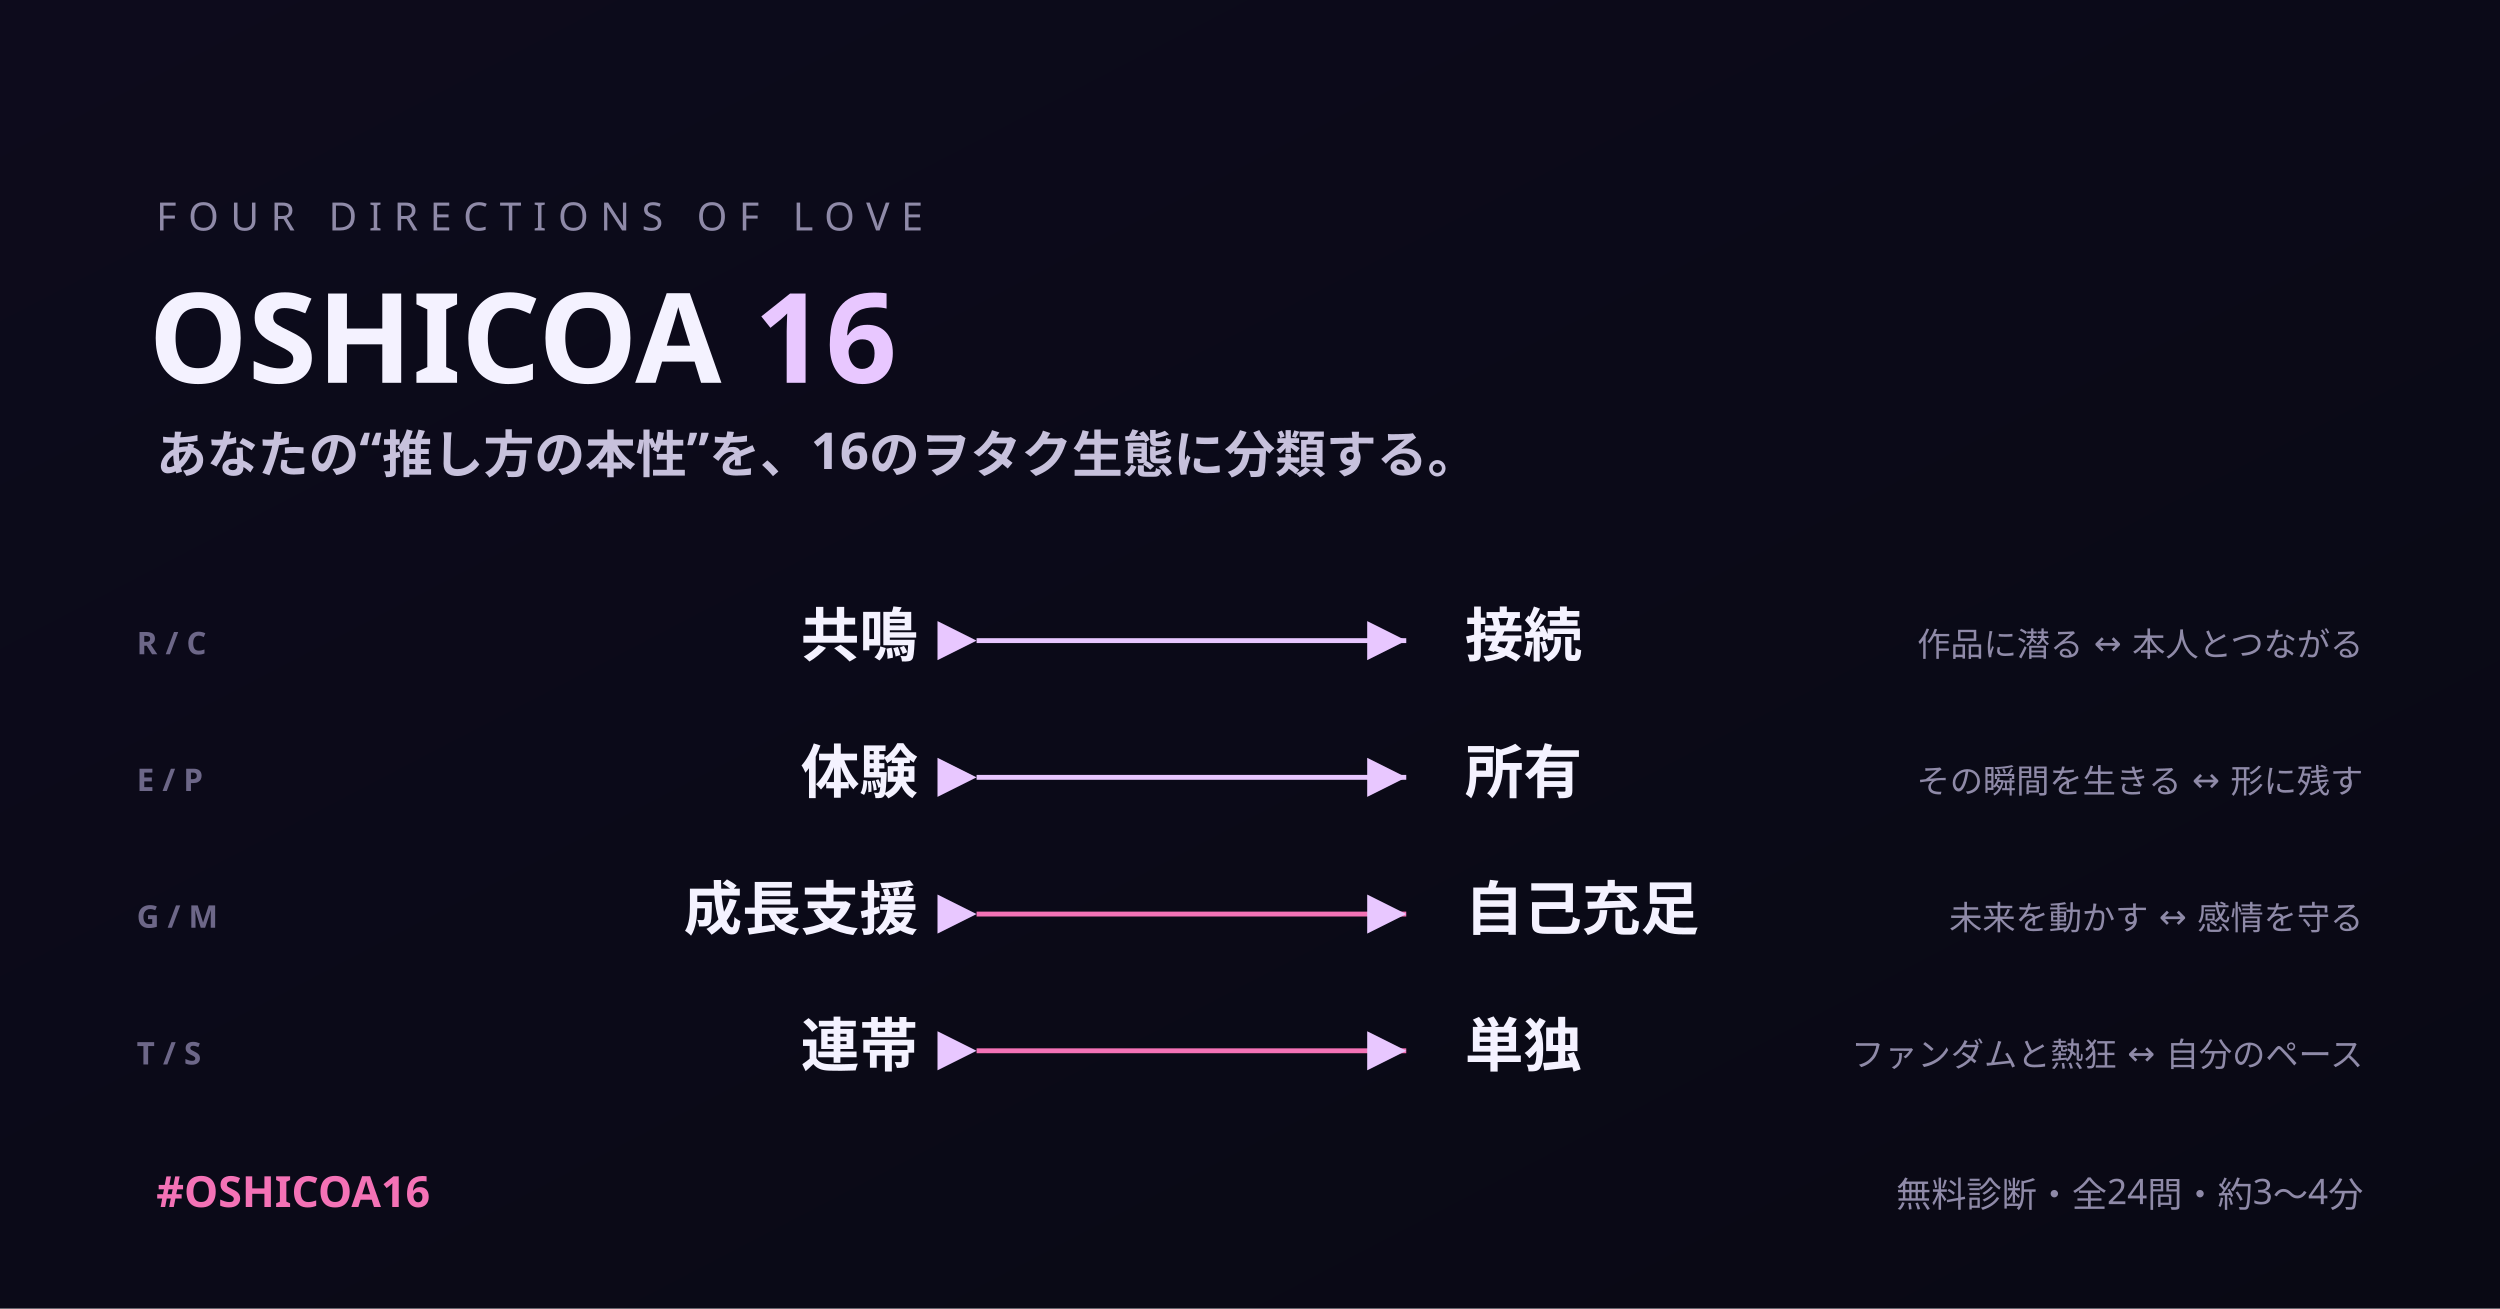
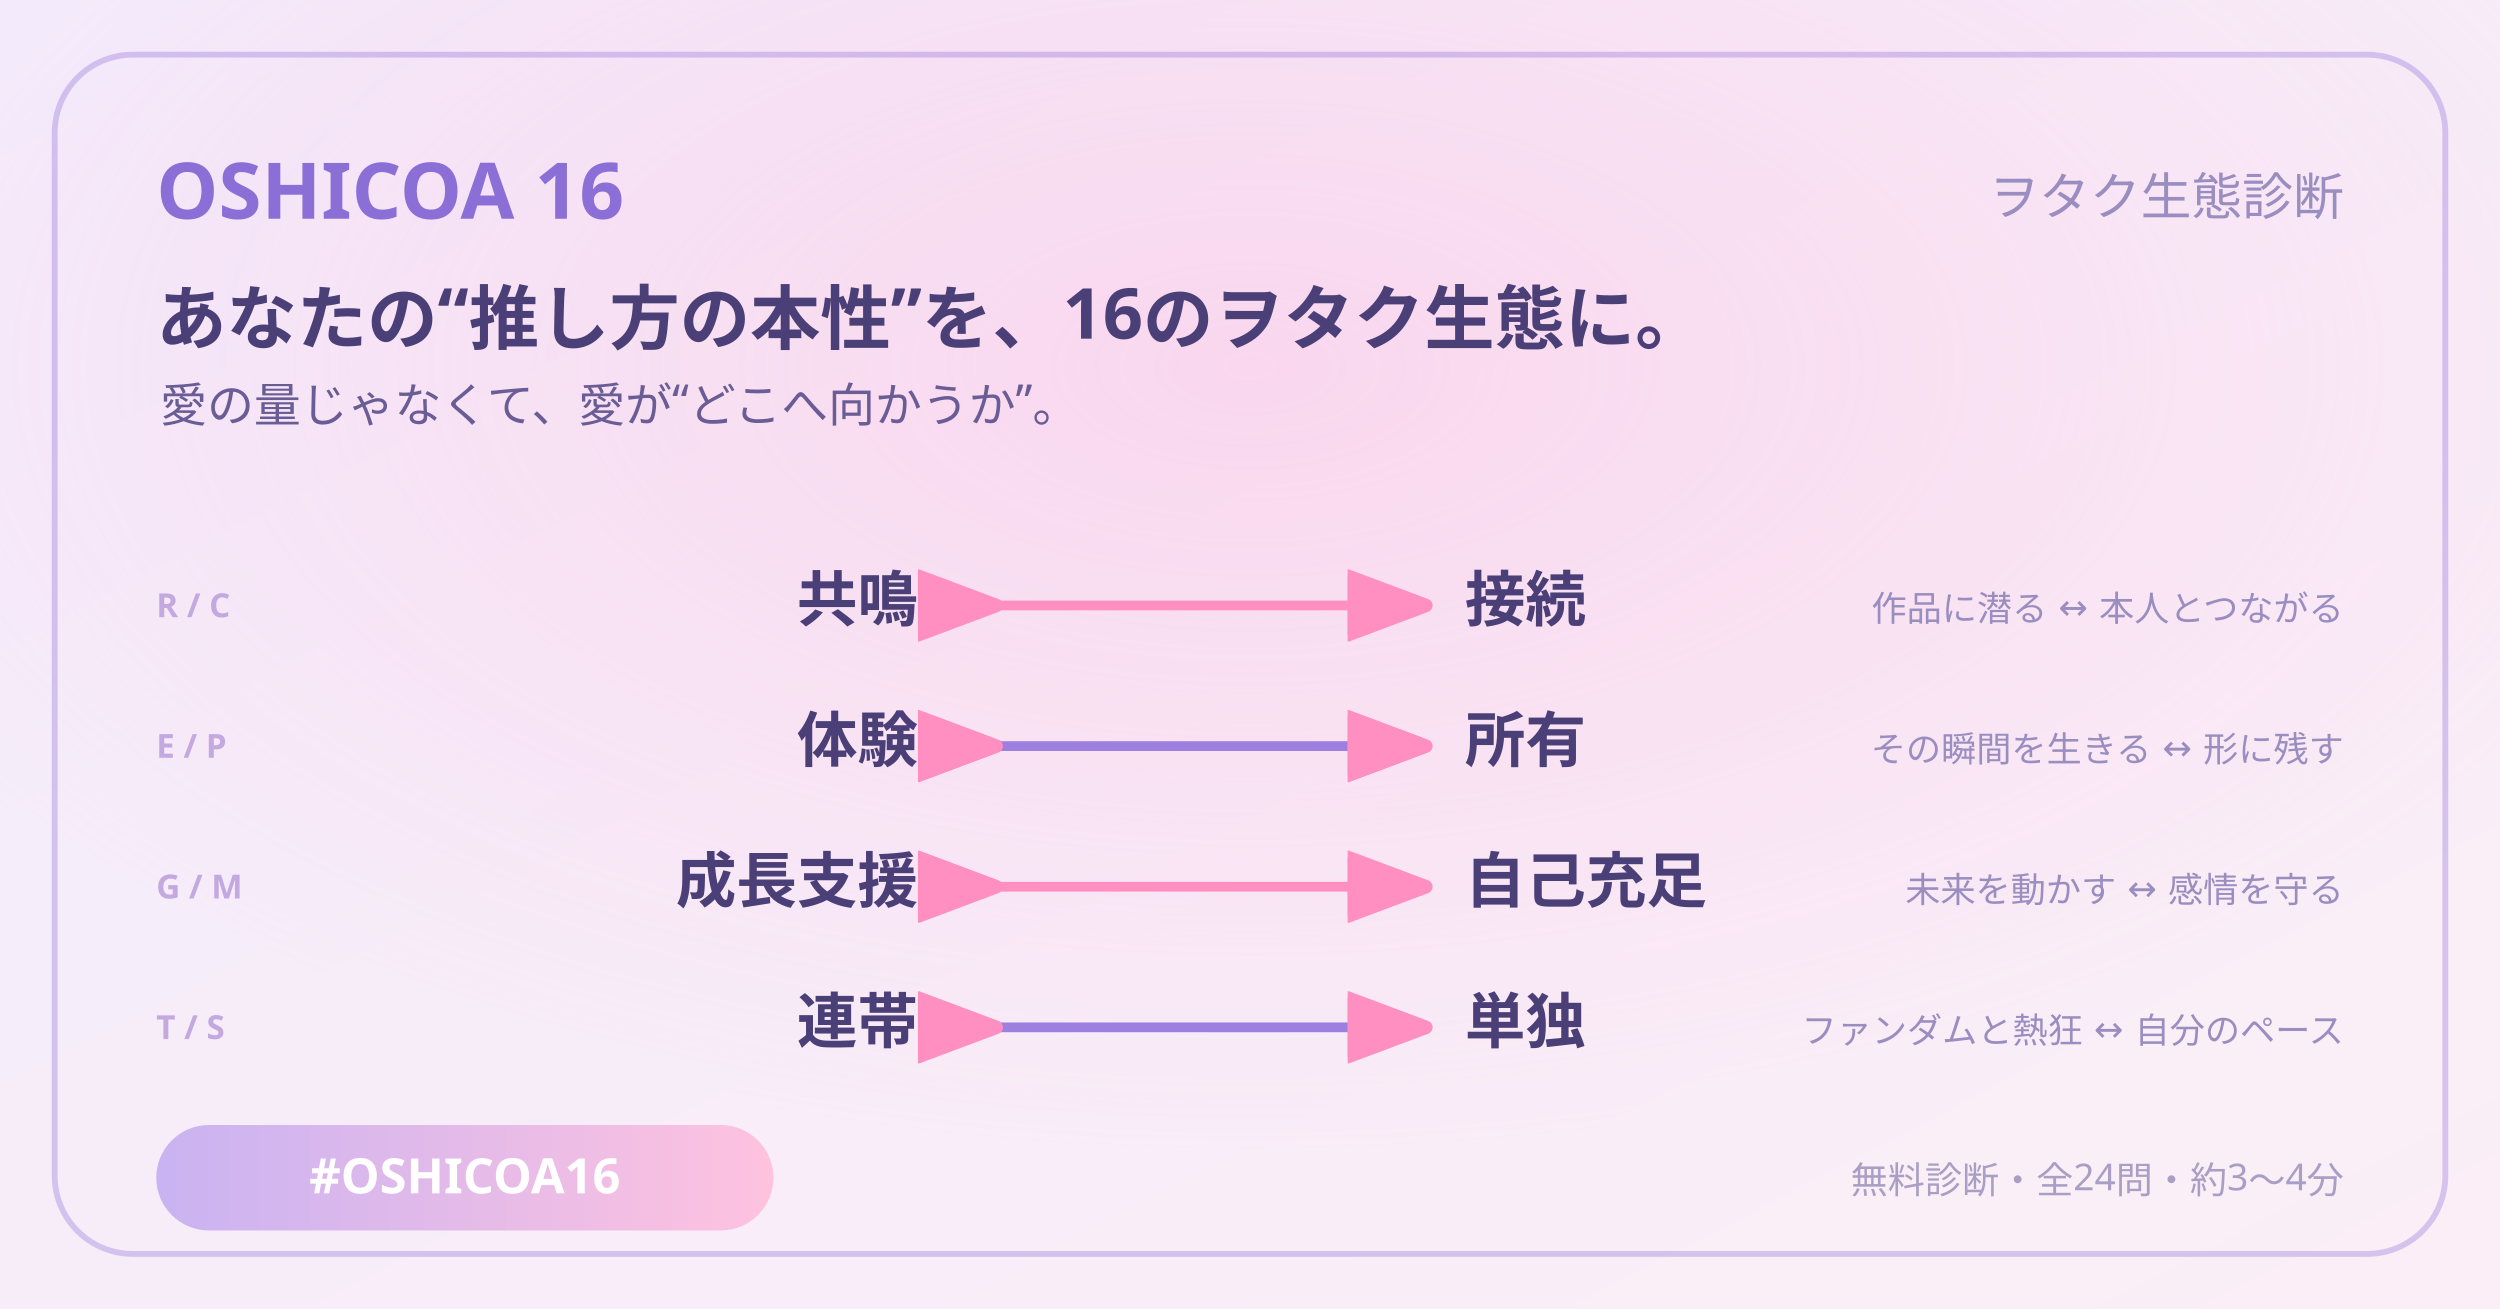
- <svg xmlns="http://www.w3.org/2000/svg" width="1280" height="670" viewBox="0 0 1280 670" font-family="'Noto Sans JP','Hiragino Kaku Gothic ProN',sans-serif">
+ <svg xmlns="http://www.w3.org/2000/svg" width="1280" height="670" viewBox="0 0 1280 670" font-family="'Zen Maru Gothic','Hiragino Maru Gothic ProN','Yu Gothic',system-ui,sans-serif">
  <defs>
-     <linearGradient id="bg" x1="0" y1="0" x2="1" y2="1">
-       <stop offset="0%" stop-color="#0d0b1c" />
-       <stop offset="100%" stop-color="#090914" />
+     <linearGradient id="bg2" x1="0" y1="0" x2="1" y2="1">
+       <stop offset="0%" stop-color="#f3ecfc" />
+       <stop offset="100%" stop-color="#fbeef6" />
    </linearGradient>
-     <marker id="a2" markerWidth="12" markerHeight="12" refX="8" refY="4" orient="auto">
-       <path d="M0,0 L8,4 L0,8 Z" fill="#e8c7ff" />
+     <radialGradient id="glow2" cx="50%" cy="28%" r="60%">
+       <stop offset="0%" stop-color="#ffb6dc" stop-opacity="0.4" />
+       <stop offset="100%" stop-color="#ffb6dc" stop-opacity="0" />
+     </radialGradient>
+     <linearGradient id="pill2" x1="0" y1="0" x2="1" y2="0">
+       <stop offset="0%" stop-color="#c9b3f2" />
+       <stop offset="100%" stop-color="#ffc2df" />
+     </linearGradient>
+     <marker id="b2" markerWidth="12" markerHeight="12" refX="6" refY="4" orient="auto">
+       <path d="M0,1 L8,4 L0,7 Z" fill="#ff8fc0" stroke="#ff8fc0" stroke-width="1.4" stroke-linejoin="round" />
    </marker>
  </defs>
-   <rect width="1280" height="670" fill="url(#bg)" />
-   <text x="80" y="118" fill="#8f8aa8" font-size="20" letter-spacing="6">FOUR DIRECTIONS OF LOVE</text>
-   <text x="76" y="196" fill="#f4f2ff" font-size="64" font-weight="800">OSHICOA <tspan fill="#e8c7ff">16</tspan>
-   </text>
-   <text x="80" y="242" fill="#c7c1dc" font-size="26" font-weight="600">あなたの“推し方の本性”を、16のヲタク生態に分類する。</text>
+   <rect width="1280" height="670" fill="url(#bg2)" />
+   <rect width="1280" height="670" fill="url(#glow2)" />
+   <rect x="28" y="28" width="1224" height="614" rx="40" fill="none" stroke="#9d7fe0" stroke-opacity="0.4" stroke-width="3" />
+   <text x="80" y="112" fill="#8b6fd6" font-size="40" font-weight="700">OSHICOA 16</text>
+   <text x="1200" y="110" fill="#9a8dc0" font-size="26" font-weight="500" text-anchor="end">ヲタク生態診断</text>
+   <text x="80" y="176" fill="#4b3f77" font-size="36" font-weight="700">あなたの“推し方の本性”を、16のヲタク生態に。</text>
+   <text x="82" y="216" fill="#6a5c95" font-size="24" font-weight="500">愛の量じゃなくて、愛が“どこへ向かうか”。</text>
  <g>
-     <text x="70" y="335" fill="#6d6788" font-size="16" font-weight="700">R / C</text>
-     <text x="470" y="336" fill="#f4f2ff" font-size="30" font-weight="700" text-anchor="end">共鳴</text>
-     <line x1="500" y1="328" x2="720" y2="328" stroke="#e8c7ff" stroke-width="2.5" marker-start="url(#a2)" marker-end="url(#a2)" />
-     <text x="750" y="336" fill="#f4f2ff" font-size="30" font-weight="700">接続</text>
-     <text x="1210" y="336" fill="#8f8aa8" font-size="17" text-anchor="end">作品に潜る ↔ 本人とつながる</text>
-     <text x="70" y="405" fill="#6d6788" font-size="16" font-weight="700">E / P</text>
-     <text x="470" y="406" fill="#f4f2ff" font-size="30" font-weight="700" text-anchor="end">体験</text>
-     <line x1="500" y1="398" x2="720" y2="398" stroke="#e8c7ff" stroke-width="2.5" marker-start="url(#a2)" marker-end="url(#a2)" />
-     <text x="750" y="406" fill="#f4f2ff" font-size="30" font-weight="700">所有</text>
-     <text x="1210" y="406" fill="#8f8aa8" font-size="17" text-anchor="end">その瞬間を生きる ↔ 形に残す</text>
-     <text x="70" y="475" fill="#6d6788" font-size="16" font-weight="700">G / M</text>
-     <text x="470" y="476" fill="#f4f2ff" font-size="30" font-weight="700" text-anchor="end">成長支援</text>
-     <line x1="500" y1="468" x2="720" y2="468" stroke="#f472b6" stroke-width="2.5" marker-start="url(#a2)" marker-end="url(#a2)" />
-     <text x="750" y="476" fill="#f4f2ff" font-size="30" font-weight="700">自己充足</text>
-     <text x="1210" y="476" fill="#8f8aa8" font-size="17" text-anchor="end">未来を動かす ↔ 感情を守る</text>
-     <text x="70" y="545" fill="#6d6788" font-size="16" font-weight="700">T / S</text>
-     <text x="470" y="546" fill="#f4f2ff" font-size="30" font-weight="700" text-anchor="end">連帯</text>
-     <line x1="500" y1="538" x2="720" y2="538" stroke="#f472b6" stroke-width="2.5" marker-start="url(#a2)" marker-end="url(#a2)" />
-     <text x="750" y="546" fill="#f4f2ff" font-size="30" font-weight="700">単独</text>
-     <text x="1210" y="546" fill="#8f8aa8" font-size="17" text-anchor="end">ファンダムと熱狂 ↔ 自分のペース</text>
+     <text x="80" y="316" fill="#c3a9e0" font-size="17" font-weight="700">R / C</text>
+     <text x="470" y="318" fill="#4b3f77" font-size="31" font-weight="700" text-anchor="end">共鳴</text>
+     <line x1="500" y1="310" x2="720" y2="310" stroke="#ff8fc0" stroke-width="5" stroke-linecap="round" marker-start="url(#b2)" marker-end="url(#b2)" />
+     <text x="750" y="318" fill="#4b3f77" font-size="31" font-weight="700">接続</text>
+     <text x="1200" y="318" fill="#9a8dc0" font-size="18" font-weight="500" text-anchor="end">作品に潜る ↔ 本人とつながる</text>
+     <text x="80" y="388" fill="#c3a9e0" font-size="17" font-weight="700">E / P</text>
+     <text x="470" y="390" fill="#4b3f77" font-size="31" font-weight="700" text-anchor="end">体験</text>
+     <line x1="500" y1="382" x2="720" y2="382" stroke="#9d7fe0" stroke-width="5" stroke-linecap="round" marker-start="url(#b2)" marker-end="url(#b2)" />
+     <text x="750" y="390" fill="#4b3f77" font-size="31" font-weight="700">所有</text>
+     <text x="1200" y="390" fill="#9a8dc0" font-size="18" font-weight="500" text-anchor="end">その瞬間を生きる ↔ 形に残す</text>
+     <text x="80" y="460" fill="#c3a9e0" font-size="17" font-weight="700">G / M</text>
+     <text x="470" y="462" fill="#4b3f77" font-size="31" font-weight="700" text-anchor="end">成長支援</text>
+     <line x1="500" y1="454" x2="720" y2="454" stroke="#ff8fc0" stroke-width="5" stroke-linecap="round" marker-start="url(#b2)" marker-end="url(#b2)" />
+     <text x="750" y="462" fill="#4b3f77" font-size="31" font-weight="700">自己充足</text>
+     <text x="1200" y="462" fill="#9a8dc0" font-size="18" font-weight="500" text-anchor="end">未来を動かす ↔ 感情を守る</text>
+     <text x="80" y="532" fill="#c3a9e0" font-size="17" font-weight="700">T / S</text>
+     <text x="470" y="534" fill="#4b3f77" font-size="31" font-weight="700" text-anchor="end">連帯</text>
+     <line x1="500" y1="526" x2="720" y2="526" stroke="#9d7fe0" stroke-width="5" stroke-linecap="round" marker-start="url(#b2)" marker-end="url(#b2)" />
+     <text x="750" y="534" fill="#4b3f77" font-size="31" font-weight="700">単独</text>
+     <text x="1200" y="534" fill="#9a8dc0" font-size="18" font-weight="500" text-anchor="end">ファンダムと熱狂 ↔ 自分のペース</text>
  </g>
-   <text x="80" y="618" fill="#f472b6" font-size="22" font-weight="700">#OSHICOA16</text>
-   <text x="1210" y="618" fill="#8f8aa8" font-size="18" text-anchor="end">無料診断・全24問・約3〜4分</text>
+   <rect x="80" y="576" width="316" height="54" rx="27" fill="url(#pill2)" />
+   <text x="238" y="611" fill="#ffffff" font-size="25" font-weight="700" text-anchor="middle">#OSHICOA16</text>
+   <text x="1200" y="611" fill="#a99fc4" font-size="19" font-weight="500" text-anchor="end">無料診断・全24問・約3〜4分</text>
</svg>
